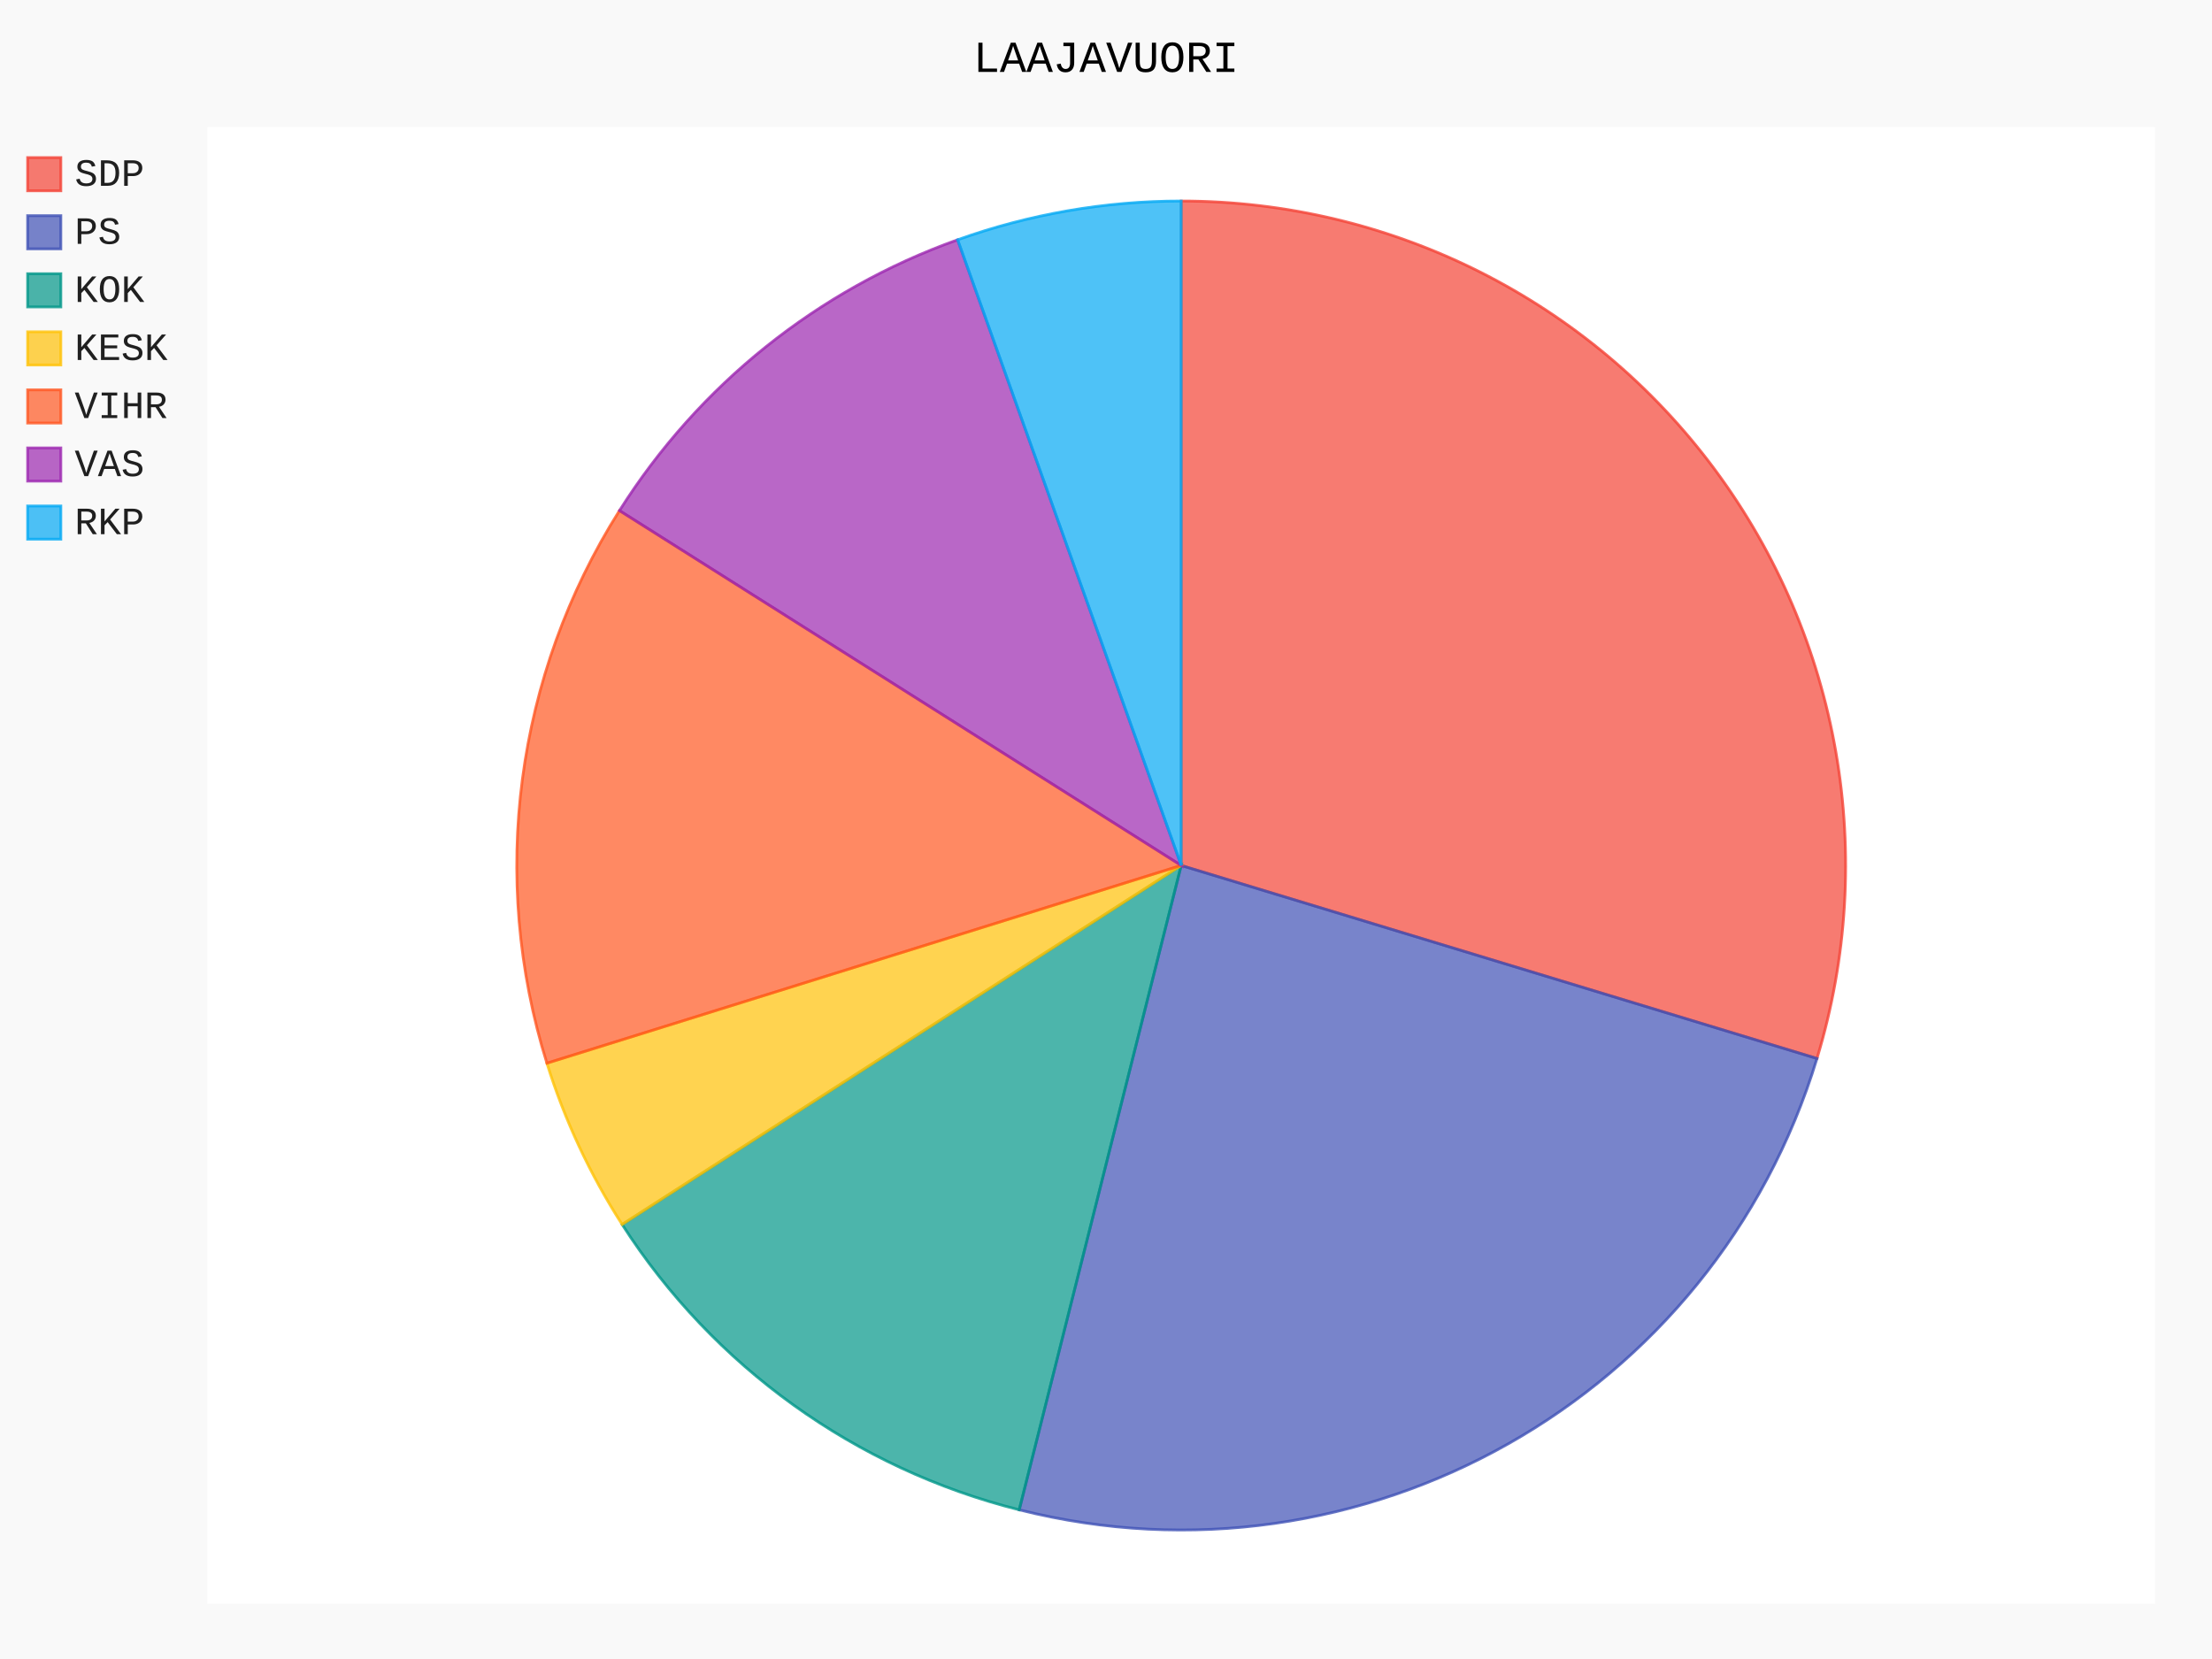
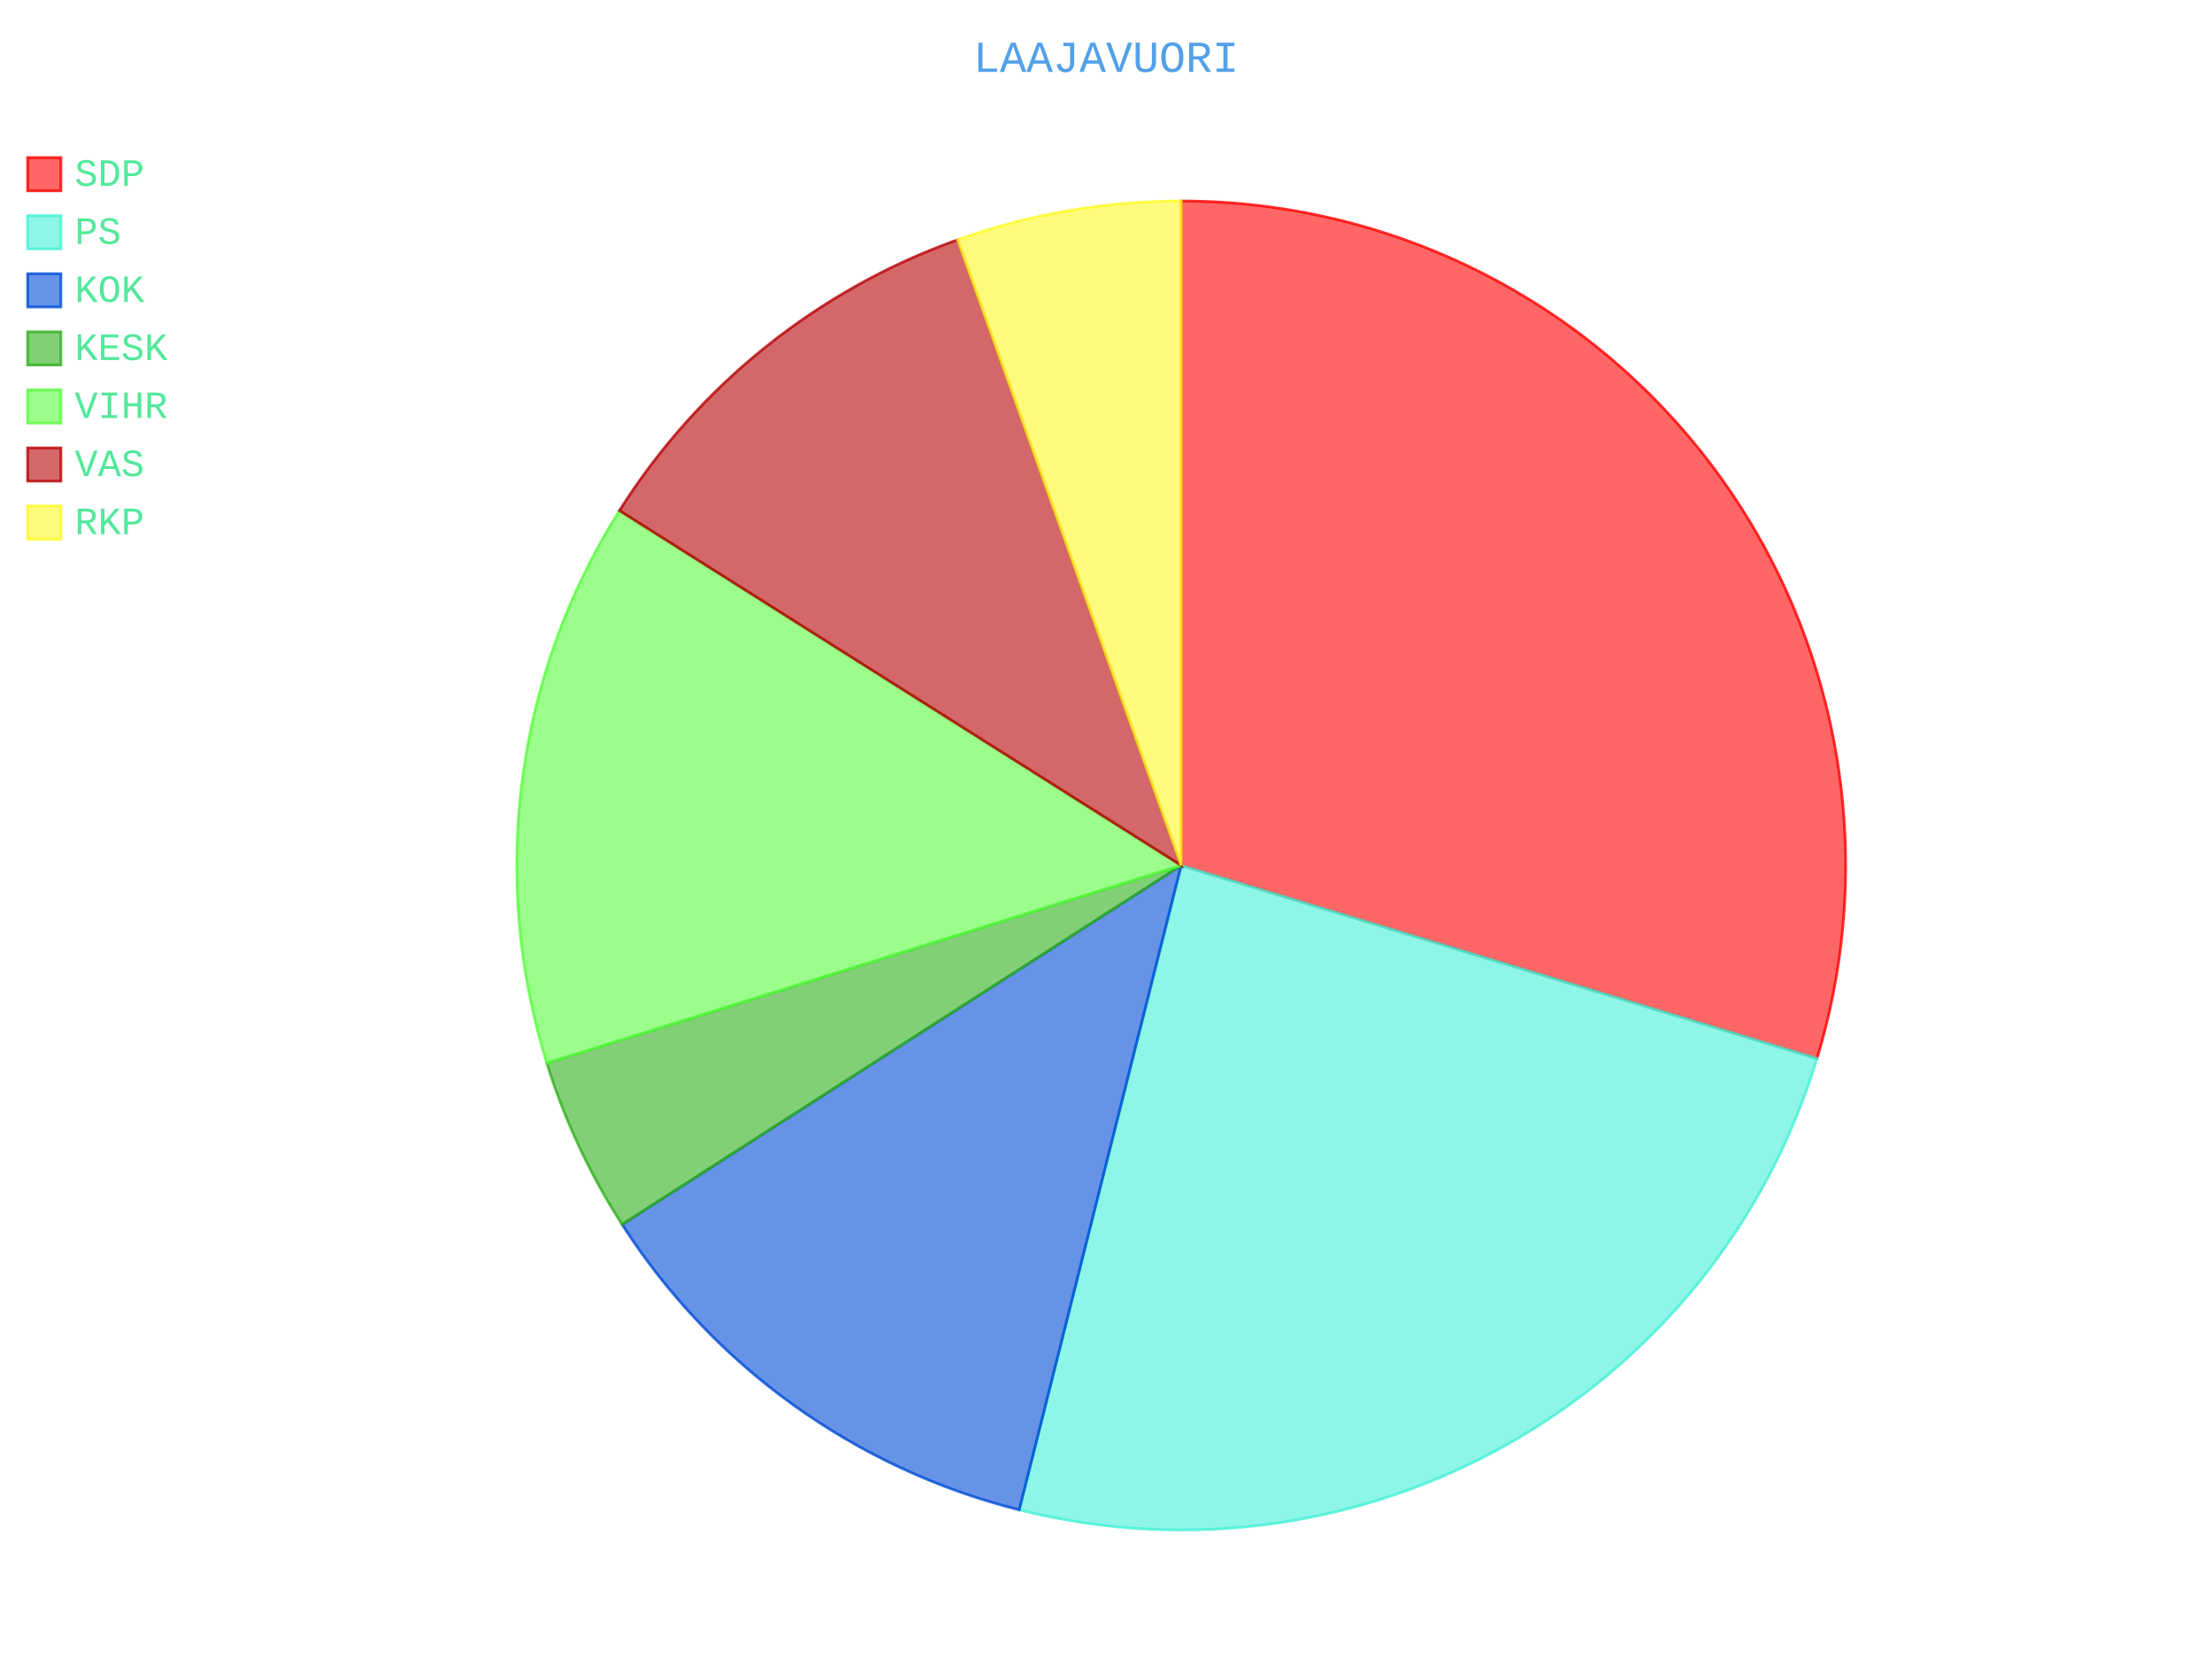
- <svg xmlns="http://www.w3.org/2000/svg" class="pygal-chart" id="chart-7d12e26c-206e-4ddc-9ee8-394e556db695" viewBox="0 0 800 600">
+ <svg xmlns="http://www.w3.org/2000/svg" class="pygal-chart" id="chart-f273edb4-0047-435d-852d-3c18c74b2bf9" viewBox="0 0 800 600">
  <defs>
-     <style type="text/css">#chart-7d12e26c-206e-4ddc-9ee8-394e556db695{-webkit-user-select:none;-webkit-font-smoothing:antialiased;font-family:Consolas,"Liberation Mono",Menlo,Courier,monospace}#chart-7d12e26c-206e-4ddc-9ee8-394e556db695 .title{font-family:Consolas,"Liberation Mono",Menlo,Courier,monospace;font-size:16px}#chart-7d12e26c-206e-4ddc-9ee8-394e556db695 .legends .legend text{font-family:Consolas,"Liberation Mono",Menlo,Courier,monospace;font-size:14px}#chart-7d12e26c-206e-4ddc-9ee8-394e556db695 .axis text{font-family:Consolas,"Liberation Mono",Menlo,Courier,monospace;font-size:10px}#chart-7d12e26c-206e-4ddc-9ee8-394e556db695 .axis text.major{font-family:Consolas,"Liberation Mono",Menlo,Courier,monospace;font-size:10px}#chart-7d12e26c-206e-4ddc-9ee8-394e556db695 .text-overlay text.value{font-family:Consolas,"Liberation Mono",Menlo,Courier,monospace;font-size:16px}#chart-7d12e26c-206e-4ddc-9ee8-394e556db695 .text-overlay text.label{font-family:Consolas,"Liberation Mono",Menlo,Courier,monospace;font-size:10px}#chart-7d12e26c-206e-4ddc-9ee8-394e556db695 .tooltip{font-family:Consolas,"Liberation Mono",Menlo,Courier,monospace;font-size:14px}#chart-7d12e26c-206e-4ddc-9ee8-394e556db695 text.no_data{font-family:Consolas,"Liberation Mono",Menlo,Courier,monospace;font-size:64px}
- #chart-7d12e26c-206e-4ddc-9ee8-394e556db695{background-color:rgba(249,249,249,1)}#chart-7d12e26c-206e-4ddc-9ee8-394e556db695 path,#chart-7d12e26c-206e-4ddc-9ee8-394e556db695 line,#chart-7d12e26c-206e-4ddc-9ee8-394e556db695 rect,#chart-7d12e26c-206e-4ddc-9ee8-394e556db695 circle{-webkit-transition:150ms;-moz-transition:150ms;transition:150ms}#chart-7d12e26c-206e-4ddc-9ee8-394e556db695 .graph &gt; .background{fill:rgba(249,249,249,1)}#chart-7d12e26c-206e-4ddc-9ee8-394e556db695 .plot &gt; .background{fill:rgba(255,255,255,1)}#chart-7d12e26c-206e-4ddc-9ee8-394e556db695 .graph{fill:rgba(0,0,0,.87)}#chart-7d12e26c-206e-4ddc-9ee8-394e556db695 text.no_data{fill:rgba(0,0,0,1)}#chart-7d12e26c-206e-4ddc-9ee8-394e556db695 .title{fill:rgba(0,0,0,1)}#chart-7d12e26c-206e-4ddc-9ee8-394e556db695 .legends .legend text{fill:rgba(0,0,0,.87)}#chart-7d12e26c-206e-4ddc-9ee8-394e556db695 .legends .legend:hover text{fill:rgba(0,0,0,1)}#chart-7d12e26c-206e-4ddc-9ee8-394e556db695 .axis .line{stroke:rgba(0,0,0,1)}#chart-7d12e26c-206e-4ddc-9ee8-394e556db695 .axis .guide.line{stroke:rgba(0,0,0,.54)}#chart-7d12e26c-206e-4ddc-9ee8-394e556db695 .axis .major.line{stroke:rgba(0,0,0,.87)}#chart-7d12e26c-206e-4ddc-9ee8-394e556db695 .axis text.major{fill:rgba(0,0,0,1)}#chart-7d12e26c-206e-4ddc-9ee8-394e556db695 .axis.y .guides:hover .guide.line,#chart-7d12e26c-206e-4ddc-9ee8-394e556db695 .line-graph .axis.x .guides:hover .guide.line,#chart-7d12e26c-206e-4ddc-9ee8-394e556db695 .stackedline-graph .axis.x .guides:hover .guide.line,#chart-7d12e26c-206e-4ddc-9ee8-394e556db695 .xy-graph .axis.x .guides:hover .guide.line{stroke:rgba(0,0,0,1)}#chart-7d12e26c-206e-4ddc-9ee8-394e556db695 .axis .guides:hover text{fill:rgba(0,0,0,1)}#chart-7d12e26c-206e-4ddc-9ee8-394e556db695 .reactive{fill-opacity:.7;stroke-opacity:.8}#chart-7d12e26c-206e-4ddc-9ee8-394e556db695 .ci{stroke:rgba(0,0,0,.87)}#chart-7d12e26c-206e-4ddc-9ee8-394e556db695 .reactive.active,#chart-7d12e26c-206e-4ddc-9ee8-394e556db695 .active .reactive{fill-opacity:.8;stroke-opacity:.9;stroke-width:4}#chart-7d12e26c-206e-4ddc-9ee8-394e556db695 .ci .reactive.active{stroke-width:1.5}#chart-7d12e26c-206e-4ddc-9ee8-394e556db695 .series text{fill:rgba(0,0,0,1)}#chart-7d12e26c-206e-4ddc-9ee8-394e556db695 .tooltip rect{fill:rgba(255,255,255,1);stroke:rgba(0,0,0,1);-webkit-transition:opacity 150ms;-moz-transition:opacity 150ms;transition:opacity 150ms}#chart-7d12e26c-206e-4ddc-9ee8-394e556db695 .tooltip .label{fill:rgba(0,0,0,.87)}#chart-7d12e26c-206e-4ddc-9ee8-394e556db695 .tooltip .label{fill:rgba(0,0,0,.87)}#chart-7d12e26c-206e-4ddc-9ee8-394e556db695 .tooltip .legend{font-size:.8em;fill:rgba(0,0,0,.54)}#chart-7d12e26c-206e-4ddc-9ee8-394e556db695 .tooltip .x_label{font-size:.6em;fill:rgba(0,0,0,1)}#chart-7d12e26c-206e-4ddc-9ee8-394e556db695 .tooltip .xlink{font-size:.5em;text-decoration:underline}#chart-7d12e26c-206e-4ddc-9ee8-394e556db695 .tooltip .value{font-size:1.5em}#chart-7d12e26c-206e-4ddc-9ee8-394e556db695 .bound{font-size:.5em}#chart-7d12e26c-206e-4ddc-9ee8-394e556db695 .max-value{font-size:.75em;fill:rgba(0,0,0,.54)}#chart-7d12e26c-206e-4ddc-9ee8-394e556db695 .map-element{fill:rgba(255,255,255,1);stroke:rgba(0,0,0,.54) !important}#chart-7d12e26c-206e-4ddc-9ee8-394e556db695 .map-element .reactive{fill-opacity:inherit;stroke-opacity:inherit}#chart-7d12e26c-206e-4ddc-9ee8-394e556db695 .color-0,#chart-7d12e26c-206e-4ddc-9ee8-394e556db695 .color-0 a:visited{stroke:#F44336;fill:#F44336}#chart-7d12e26c-206e-4ddc-9ee8-394e556db695 .color-1,#chart-7d12e26c-206e-4ddc-9ee8-394e556db695 .color-1 a:visited{stroke:#3F51B5;fill:#3F51B5}#chart-7d12e26c-206e-4ddc-9ee8-394e556db695 .color-2,#chart-7d12e26c-206e-4ddc-9ee8-394e556db695 .color-2 a:visited{stroke:#009688;fill:#009688}#chart-7d12e26c-206e-4ddc-9ee8-394e556db695 .color-3,#chart-7d12e26c-206e-4ddc-9ee8-394e556db695 .color-3 a:visited{stroke:#FFC107;fill:#FFC107}#chart-7d12e26c-206e-4ddc-9ee8-394e556db695 .color-4,#chart-7d12e26c-206e-4ddc-9ee8-394e556db695 .color-4 a:visited{stroke:#FF5722;fill:#FF5722}#chart-7d12e26c-206e-4ddc-9ee8-394e556db695 .color-5,#chart-7d12e26c-206e-4ddc-9ee8-394e556db695 .color-5 a:visited{stroke:#9C27B0;fill:#9C27B0}#chart-7d12e26c-206e-4ddc-9ee8-394e556db695 .color-6,#chart-7d12e26c-206e-4ddc-9ee8-394e556db695 .color-6 a:visited{stroke:#03A9F4;fill:#03A9F4}#chart-7d12e26c-206e-4ddc-9ee8-394e556db695 .text-overlay .color-0 text{fill:black}#chart-7d12e26c-206e-4ddc-9ee8-394e556db695 .text-overlay .color-1 text{fill:black}#chart-7d12e26c-206e-4ddc-9ee8-394e556db695 .text-overlay .color-2 text{fill:black}#chart-7d12e26c-206e-4ddc-9ee8-394e556db695 .text-overlay .color-3 text{fill:black}#chart-7d12e26c-206e-4ddc-9ee8-394e556db695 .text-overlay .color-4 text{fill:black}#chart-7d12e26c-206e-4ddc-9ee8-394e556db695 .text-overlay .color-5 text{fill:black}#chart-7d12e26c-206e-4ddc-9ee8-394e556db695 .text-overlay .color-6 text{fill:black}
- #chart-7d12e26c-206e-4ddc-9ee8-394e556db695 text.no_data{text-anchor:middle}#chart-7d12e26c-206e-4ddc-9ee8-394e556db695 .guide.line{fill:none}#chart-7d12e26c-206e-4ddc-9ee8-394e556db695 .centered{text-anchor:middle}#chart-7d12e26c-206e-4ddc-9ee8-394e556db695 .title{text-anchor:middle}#chart-7d12e26c-206e-4ddc-9ee8-394e556db695 .legends .legend text{fill-opacity:1}#chart-7d12e26c-206e-4ddc-9ee8-394e556db695 .axis.x text{text-anchor:middle}#chart-7d12e26c-206e-4ddc-9ee8-394e556db695 .axis.x:not(.web) text[transform]{text-anchor:start}#chart-7d12e26c-206e-4ddc-9ee8-394e556db695 .axis.x:not(.web) text[transform].backwards{text-anchor:end}#chart-7d12e26c-206e-4ddc-9ee8-394e556db695 .axis.y text{text-anchor:end}#chart-7d12e26c-206e-4ddc-9ee8-394e556db695 .axis.y text[transform].backwards{text-anchor:start}#chart-7d12e26c-206e-4ddc-9ee8-394e556db695 .axis.y2 text{text-anchor:start}#chart-7d12e26c-206e-4ddc-9ee8-394e556db695 .axis.y2 text[transform].backwards{text-anchor:end}#chart-7d12e26c-206e-4ddc-9ee8-394e556db695 .axis .guide.line{stroke-dasharray:4,4}#chart-7d12e26c-206e-4ddc-9ee8-394e556db695 .axis .major.guide.line{stroke-dasharray:6,6}#chart-7d12e26c-206e-4ddc-9ee8-394e556db695 .horizontal .axis.y .guide.line,#chart-7d12e26c-206e-4ddc-9ee8-394e556db695 .horizontal .axis.y2 .guide.line,#chart-7d12e26c-206e-4ddc-9ee8-394e556db695 .vertical .axis.x .guide.line{opacity:0}#chart-7d12e26c-206e-4ddc-9ee8-394e556db695 .horizontal .axis.always_show .guide.line,#chart-7d12e26c-206e-4ddc-9ee8-394e556db695 .vertical .axis.always_show .guide.line{opacity:1 !important}#chart-7d12e26c-206e-4ddc-9ee8-394e556db695 .axis.y .guides:hover .guide.line,#chart-7d12e26c-206e-4ddc-9ee8-394e556db695 .axis.y2 .guides:hover .guide.line,#chart-7d12e26c-206e-4ddc-9ee8-394e556db695 .axis.x .guides:hover .guide.line{opacity:1}#chart-7d12e26c-206e-4ddc-9ee8-394e556db695 .axis .guides:hover text{opacity:1}#chart-7d12e26c-206e-4ddc-9ee8-394e556db695 .nofill{fill:none}#chart-7d12e26c-206e-4ddc-9ee8-394e556db695 .subtle-fill{fill-opacity:.2}#chart-7d12e26c-206e-4ddc-9ee8-394e556db695 .dot{stroke-width:1px;fill-opacity:1}#chart-7d12e26c-206e-4ddc-9ee8-394e556db695 .dot.active{stroke-width:5px}#chart-7d12e26c-206e-4ddc-9ee8-394e556db695 .dot.negative{fill:transparent}#chart-7d12e26c-206e-4ddc-9ee8-394e556db695 text,#chart-7d12e26c-206e-4ddc-9ee8-394e556db695 tspan{stroke:none !important}#chart-7d12e26c-206e-4ddc-9ee8-394e556db695 .series text.active{opacity:1}#chart-7d12e26c-206e-4ddc-9ee8-394e556db695 .tooltip rect{fill-opacity:.95;stroke-width:.5}#chart-7d12e26c-206e-4ddc-9ee8-394e556db695 .tooltip text{fill-opacity:1}#chart-7d12e26c-206e-4ddc-9ee8-394e556db695 .showable{visibility:hidden}#chart-7d12e26c-206e-4ddc-9ee8-394e556db695 .showable.shown{visibility:visible}#chart-7d12e26c-206e-4ddc-9ee8-394e556db695 .gauge-background{fill:rgba(229,229,229,1);stroke:none}#chart-7d12e26c-206e-4ddc-9ee8-394e556db695 .bg-lines{stroke:rgba(249,249,249,1);stroke-width:2px}</style>
+     <style type="text/css">#chart-f273edb4-0047-435d-852d-3c18c74b2bf9{-webkit-user-select:none;-webkit-font-smoothing:antialiased;font-family:Consolas,"Liberation Mono",Menlo,Courier,monospace}#chart-f273edb4-0047-435d-852d-3c18c74b2bf9 .title{font-family:Consolas,"Liberation Mono",Menlo,Courier,monospace;font-size:16px}#chart-f273edb4-0047-435d-852d-3c18c74b2bf9 .legends .legend text{font-family:Consolas,"Liberation Mono",Menlo,Courier,monospace;font-size:14px}#chart-f273edb4-0047-435d-852d-3c18c74b2bf9 .axis text{font-family:Consolas,"Liberation Mono",Menlo,Courier,monospace;font-size:10px}#chart-f273edb4-0047-435d-852d-3c18c74b2bf9 .axis text.major{font-family:Consolas,"Liberation Mono",Menlo,Courier,monospace;font-size:10px}#chart-f273edb4-0047-435d-852d-3c18c74b2bf9 .text-overlay text.value{font-family:Consolas,"Liberation Mono",Menlo,Courier,monospace;font-size:16px}#chart-f273edb4-0047-435d-852d-3c18c74b2bf9 .text-overlay text.label{font-family:Consolas,"Liberation Mono",Menlo,Courier,monospace;font-size:10px}#chart-f273edb4-0047-435d-852d-3c18c74b2bf9 .tooltip{font-family:Consolas,"Liberation Mono",Menlo,Courier,monospace;font-size:14px}#chart-f273edb4-0047-435d-852d-3c18c74b2bf9 text.no_data{font-family:Consolas,"Liberation Mono",Menlo,Courier,monospace;font-size:64px}
+ #chart-f273edb4-0047-435d-852d-3c18c74b2bf9{background-color:transparent}#chart-f273edb4-0047-435d-852d-3c18c74b2bf9 path,#chart-f273edb4-0047-435d-852d-3c18c74b2bf9 line,#chart-f273edb4-0047-435d-852d-3c18c74b2bf9 rect,#chart-f273edb4-0047-435d-852d-3c18c74b2bf9 circle{-webkit-transition:1000ms ease-in;-moz-transition:1000ms ease-in;transition:1000ms ease-in}#chart-f273edb4-0047-435d-852d-3c18c74b2bf9 .graph &gt; .background{fill:transparent}#chart-f273edb4-0047-435d-852d-3c18c74b2bf9 .plot &gt; .background{fill:transparent}#chart-f273edb4-0047-435d-852d-3c18c74b2bf9 .graph{fill:#53E89B}#chart-f273edb4-0047-435d-852d-3c18c74b2bf9 text.no_data{fill:#53A0E8}#chart-f273edb4-0047-435d-852d-3c18c74b2bf9 .title{fill:#53A0E8}#chart-f273edb4-0047-435d-852d-3c18c74b2bf9 .legends .legend text{fill:#53E89B}#chart-f273edb4-0047-435d-852d-3c18c74b2bf9 .legends .legend:hover text{fill:#53A0E8}#chart-f273edb4-0047-435d-852d-3c18c74b2bf9 .axis .line{stroke:#53A0E8}#chart-f273edb4-0047-435d-852d-3c18c74b2bf9 .axis .guide.line{stroke:#630C0D}#chart-f273edb4-0047-435d-852d-3c18c74b2bf9 .axis .major.line{stroke:#53E89B}#chart-f273edb4-0047-435d-852d-3c18c74b2bf9 .axis text.major{fill:#53A0E8}#chart-f273edb4-0047-435d-852d-3c18c74b2bf9 .axis.y .guides:hover .guide.line,#chart-f273edb4-0047-435d-852d-3c18c74b2bf9 .line-graph .axis.x .guides:hover .guide.line,#chart-f273edb4-0047-435d-852d-3c18c74b2bf9 .stackedline-graph .axis.x .guides:hover .guide.line,#chart-f273edb4-0047-435d-852d-3c18c74b2bf9 .xy-graph .axis.x .guides:hover .guide.line{stroke:#53A0E8}#chart-f273edb4-0047-435d-852d-3c18c74b2bf9 .axis .guides:hover text{fill:#53A0E8}#chart-f273edb4-0047-435d-852d-3c18c74b2bf9 .reactive{fill-opacity:.6;stroke-opacity:.8}#chart-f273edb4-0047-435d-852d-3c18c74b2bf9 .ci{stroke:#53E89B}#chart-f273edb4-0047-435d-852d-3c18c74b2bf9 .reactive.active,#chart-f273edb4-0047-435d-852d-3c18c74b2bf9 .active .reactive{fill-opacity:.9;stroke-opacity:.9;stroke-width:4}#chart-f273edb4-0047-435d-852d-3c18c74b2bf9 .ci .reactive.active{stroke-width:1.5}#chart-f273edb4-0047-435d-852d-3c18c74b2bf9 .series text{fill:#53A0E8}#chart-f273edb4-0047-435d-852d-3c18c74b2bf9 .tooltip rect{fill:transparent;stroke:#53A0E8;-webkit-transition:opacity 1000ms ease-in;-moz-transition:opacity 1000ms ease-in;transition:opacity 1000ms ease-in}#chart-f273edb4-0047-435d-852d-3c18c74b2bf9 .tooltip .label{fill:#53E89B}#chart-f273edb4-0047-435d-852d-3c18c74b2bf9 .tooltip .label{fill:#53E89B}#chart-f273edb4-0047-435d-852d-3c18c74b2bf9 .tooltip .legend{font-size:.8em;fill:#630C0D}#chart-f273edb4-0047-435d-852d-3c18c74b2bf9 .tooltip .x_label{font-size:.6em;fill:#53A0E8}#chart-f273edb4-0047-435d-852d-3c18c74b2bf9 .tooltip .xlink{font-size:.5em;text-decoration:underline}#chart-f273edb4-0047-435d-852d-3c18c74b2bf9 .tooltip .value{font-size:1.5em}#chart-f273edb4-0047-435d-852d-3c18c74b2bf9 .bound{font-size:.5em}#chart-f273edb4-0047-435d-852d-3c18c74b2bf9 .max-value{font-size:.75em;fill:#630C0D}#chart-f273edb4-0047-435d-852d-3c18c74b2bf9 .map-element{fill:transparent;stroke:#630C0D !important}#chart-f273edb4-0047-435d-852d-3c18c74b2bf9 .map-element .reactive{fill-opacity:inherit;stroke-opacity:inherit}#chart-f273edb4-0047-435d-852d-3c18c74b2bf9 .color-0,#chart-f273edb4-0047-435d-852d-3c18c74b2bf9 .color-0 a:visited{stroke:#ff0000;fill:#ff0000}#chart-f273edb4-0047-435d-852d-3c18c74b2bf9 .color-1,#chart-f273edb4-0047-435d-852d-3c18c74b2bf9 .color-1 a:visited{stroke:#42f0d6;fill:#42f0d6}#chart-f273edb4-0047-435d-852d-3c18c74b2bf9 .color-2,#chart-f273edb4-0047-435d-852d-3c18c74b2bf9 .color-2 a:visited{stroke:#004bd6;fill:#004bd6}#chart-f273edb4-0047-435d-852d-3c18c74b2bf9 .color-3,#chart-f273edb4-0047-435d-852d-3c18c74b2bf9 .color-3 a:visited{stroke:#30af1d;fill:#30af1d}#chart-f273edb4-0047-435d-852d-3c18c74b2bf9 .color-4,#chart-f273edb4-0047-435d-852d-3c18c74b2bf9 .color-4 a:visited{stroke:#58fd3f;fill:#58fd3f}#chart-f273edb4-0047-435d-852d-3c18c74b2bf9 .color-5,#chart-f273edb4-0047-435d-852d-3c18c74b2bf9 .color-5 a:visited{stroke:#b60205;fill:#b60205}#chart-f273edb4-0047-435d-852d-3c18c74b2bf9 .color-6,#chart-f273edb4-0047-435d-852d-3c18c74b2bf9 .color-6 a:visited{stroke:#fdf926;fill:#fdf926}#chart-f273edb4-0047-435d-852d-3c18c74b2bf9 .text-overlay .color-0 text{fill:black}#chart-f273edb4-0047-435d-852d-3c18c74b2bf9 .text-overlay .color-1 text{fill:black}#chart-f273edb4-0047-435d-852d-3c18c74b2bf9 .text-overlay .color-2 text{fill:black}#chart-f273edb4-0047-435d-852d-3c18c74b2bf9 .text-overlay .color-3 text{fill:black}#chart-f273edb4-0047-435d-852d-3c18c74b2bf9 .text-overlay .color-4 text{fill:black}#chart-f273edb4-0047-435d-852d-3c18c74b2bf9 .text-overlay .color-5 text{fill:black}#chart-f273edb4-0047-435d-852d-3c18c74b2bf9 .text-overlay .color-6 text{fill:black}
+ #chart-f273edb4-0047-435d-852d-3c18c74b2bf9 text.no_data{text-anchor:middle}#chart-f273edb4-0047-435d-852d-3c18c74b2bf9 .guide.line{fill:none}#chart-f273edb4-0047-435d-852d-3c18c74b2bf9 .centered{text-anchor:middle}#chart-f273edb4-0047-435d-852d-3c18c74b2bf9 .title{text-anchor:middle}#chart-f273edb4-0047-435d-852d-3c18c74b2bf9 .legends .legend text{fill-opacity:1}#chart-f273edb4-0047-435d-852d-3c18c74b2bf9 .axis.x text{text-anchor:middle}#chart-f273edb4-0047-435d-852d-3c18c74b2bf9 .axis.x:not(.web) text[transform]{text-anchor:start}#chart-f273edb4-0047-435d-852d-3c18c74b2bf9 .axis.x:not(.web) text[transform].backwards{text-anchor:end}#chart-f273edb4-0047-435d-852d-3c18c74b2bf9 .axis.y text{text-anchor:end}#chart-f273edb4-0047-435d-852d-3c18c74b2bf9 .axis.y text[transform].backwards{text-anchor:start}#chart-f273edb4-0047-435d-852d-3c18c74b2bf9 .axis.y2 text{text-anchor:start}#chart-f273edb4-0047-435d-852d-3c18c74b2bf9 .axis.y2 text[transform].backwards{text-anchor:end}#chart-f273edb4-0047-435d-852d-3c18c74b2bf9 .axis .guide.line{stroke-dasharray:4,4}#chart-f273edb4-0047-435d-852d-3c18c74b2bf9 .axis .major.guide.line{stroke-dasharray:6,6}#chart-f273edb4-0047-435d-852d-3c18c74b2bf9 .horizontal .axis.y .guide.line,#chart-f273edb4-0047-435d-852d-3c18c74b2bf9 .horizontal .axis.y2 .guide.line,#chart-f273edb4-0047-435d-852d-3c18c74b2bf9 .vertical .axis.x .guide.line{opacity:0}#chart-f273edb4-0047-435d-852d-3c18c74b2bf9 .horizontal .axis.always_show .guide.line,#chart-f273edb4-0047-435d-852d-3c18c74b2bf9 .vertical .axis.always_show .guide.line{opacity:1 !important}#chart-f273edb4-0047-435d-852d-3c18c74b2bf9 .axis.y .guides:hover .guide.line,#chart-f273edb4-0047-435d-852d-3c18c74b2bf9 .axis.y2 .guides:hover .guide.line,#chart-f273edb4-0047-435d-852d-3c18c74b2bf9 .axis.x .guides:hover .guide.line{opacity:1}#chart-f273edb4-0047-435d-852d-3c18c74b2bf9 .axis .guides:hover text{opacity:1}#chart-f273edb4-0047-435d-852d-3c18c74b2bf9 .nofill{fill:none}#chart-f273edb4-0047-435d-852d-3c18c74b2bf9 .subtle-fill{fill-opacity:.2}#chart-f273edb4-0047-435d-852d-3c18c74b2bf9 .dot{stroke-width:1px;fill-opacity:1}#chart-f273edb4-0047-435d-852d-3c18c74b2bf9 .dot.active{stroke-width:5px}#chart-f273edb4-0047-435d-852d-3c18c74b2bf9 .dot.negative{fill:transparent}#chart-f273edb4-0047-435d-852d-3c18c74b2bf9 text,#chart-f273edb4-0047-435d-852d-3c18c74b2bf9 tspan{stroke:none !important}#chart-f273edb4-0047-435d-852d-3c18c74b2bf9 .series text.active{opacity:1}#chart-f273edb4-0047-435d-852d-3c18c74b2bf9 .tooltip rect{fill-opacity:.95;stroke-width:.5}#chart-f273edb4-0047-435d-852d-3c18c74b2bf9 .tooltip text{fill-opacity:1}#chart-f273edb4-0047-435d-852d-3c18c74b2bf9 .showable{visibility:hidden}#chart-f273edb4-0047-435d-852d-3c18c74b2bf9 .showable.shown{visibility:visible}#chart-f273edb4-0047-435d-852d-3c18c74b2bf9 .gauge-background{fill:rgba(229,229,229,1);stroke:none}#chart-f273edb4-0047-435d-852d-3c18c74b2bf9 .bg-lines{stroke:transparent;stroke-width:2px}</style>
  </defs>
  <g class="graph pie-graph vertical">
    <rect class="background" height="600" width="800" x="0" y="0" />
    <g class="plot" transform="translate(75, 46)">
      <rect class="background" height="534" width="704.4" x="0" y="0" />
      <g class="series serie-0 color-0">
        <g class="slices">
          <g class="slice">
            <path class="slice reactive tooltip-trigger" d="M352.2 26.7 A240.3 240.3 0 0 1 582.136 336.809 L352.2 267 A0 0 0 0 0 352.2 267 z" />
          </g>
        </g>
      </g>
      <g class="series serie-1 color-1">
        <g class="slices">
          <g class="slice">
            <path class="slice reactive tooltip-trigger" d="M582.136 336.809 A240.3 240.3 0 0 1 293.622 500.051 L352.2 267 A0 0 0 0 0 352.2 267 z" />
          </g>
        </g>
      </g>
      <g class="series serie-2 color-2">
        <g class="slices">
          <g class="slice">
            <path class="slice reactive tooltip-trigger" d="M293.622 500.051 A240.3 240.3 0 0 1 150.003 396.847 L352.2 267 A0 0 0 0 0 352.2 267 z" />
          </g>
        </g>
      </g>
      <g class="series serie-3 color-3">
        <g class="slices">
          <g class="slice">
            <path class="slice reactive tooltip-trigger" d="M150.003 396.847 A240.3 240.3 0 0 1 122.791 338.523 L352.2 267 A0 0 0 0 0 352.2 267 z" />
          </g>
        </g>
      </g>
      <g class="series serie-4 color-4">
        <g class="slices">
          <g class="slice">
            <path class="slice reactive tooltip-trigger" d="M122.791 338.523 A240.3 240.3 0 0 1 149.039 138.665 L352.2 267 A0 0 0 0 0 352.2 267 z" />
          </g>
        </g>
      </g>
      <g class="series serie-5 color-5">
        <g class="slices">
          <g class="slice">
            <path class="slice reactive tooltip-trigger" d="M149.039 138.665 A240.3 240.3 0 0 1 271.325 40.719 L352.2 267 A0 0 0 0 0 352.2 267 z" />
          </g>
        </g>
      </g>
      <g class="series serie-6 color-6">
        <g class="slices">
          <g class="slice">
            <path class="slice reactive tooltip-trigger" d="M271.325 40.719 A240.3 240.3 0 0 1 352.2 26.7 L352.2 267 A0 0 0 0 0 352.2 267 z" />
          </g>
        </g>
      </g>
    </g>
    <g class="titles">
      <text class="title plot_title" x="400.0" y="26">LAAJAVUORI</text>
    </g>
    <g class="plot overlay" transform="translate(75, 46)">
      <g class="series serie-0 color-0" />
      <g class="series serie-1 color-1" />
      <g class="series serie-2 color-2" />
      <g class="series serie-3 color-3" />
      <g class="series serie-4 color-4" />
      <g class="series serie-5 color-5" />
      <g class="series serie-6 color-6" />
    </g>
    <g class="plot text-overlay" transform="translate(75, 46)">
      <g class="series serie-0 color-0" />
      <g class="series serie-1 color-1" />
      <g class="series serie-2 color-2" />
      <g class="series serie-3 color-3" />
      <g class="series serie-4 color-4" />
      <g class="series serie-5 color-5" />
      <g class="series serie-6 color-6" />
    </g>
    <g class="plot tooltip-overlay" transform="translate(75, 46)">
      <g class="tooltip" style="opacity: 0" transform="translate(0 0)">
        <rect class="tooltip-box" height="0" rx="0" ry="0" width="0" />
        <g class="text" />
      </g>
    </g>
    <g class="legends" transform="translate(10, 56)">
      <g class="legend reactive activate-serie" id="activate-serie-0">
        <rect class="color-0 reactive" height="12" width="12" x="0.0" y="1.0" />
        <text x="17.0" y="11.2">SDP</text>
      </g>
      <g class="legend reactive activate-serie" id="activate-serie-1">
        <rect class="color-1 reactive" height="12" width="12" x="0.0" y="22.0" />
        <text x="17.0" y="32.2">PS</text>
      </g>
      <g class="legend reactive activate-serie" id="activate-serie-2">
        <rect class="color-2 reactive" height="12" width="12" x="0.0" y="43.0" />
        <text x="17.0" y="53.2">KOK</text>
      </g>
      <g class="legend reactive activate-serie" id="activate-serie-3">
        <rect class="color-3 reactive" height="12" width="12" x="0.0" y="64.0" />
        <text x="17.0" y="74.2">KESK</text>
      </g>
      <g class="legend reactive activate-serie" id="activate-serie-4">
        <rect class="color-4 reactive" height="12" width="12" x="0.0" y="85.0" />
        <text x="17.0" y="95.2">VIHR</text>
      </g>
      <g class="legend reactive activate-serie" id="activate-serie-5">
        <rect class="color-5 reactive" height="12" width="12" x="0.0" y="106.0" />
        <text x="17.0" y="116.2">VAS</text>
      </g>
      <g class="legend reactive activate-serie" id="activate-serie-6">
        <rect class="color-6 reactive" height="12" width="12" x="0.0" y="127.0" />
        <text x="17.0" y="137.2">RKP</text>
      </g>
    </g>
    <g class="legends" transform="translate(790, 56)" />
  </g>
</svg>
